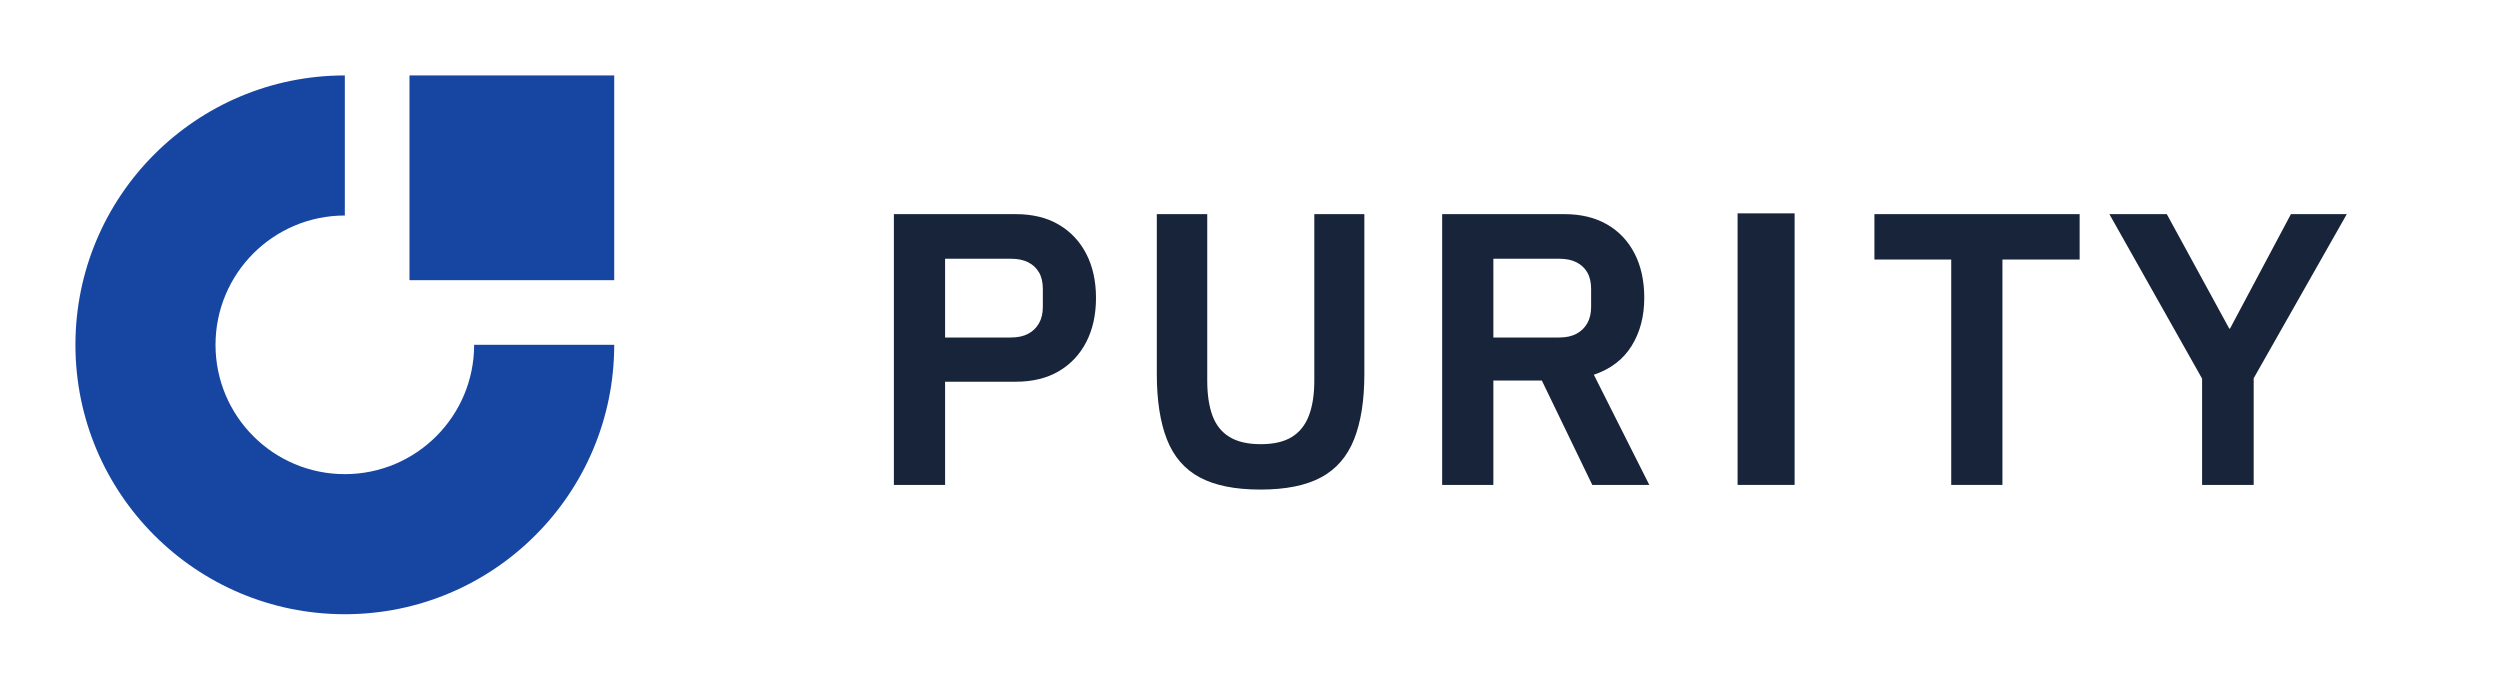
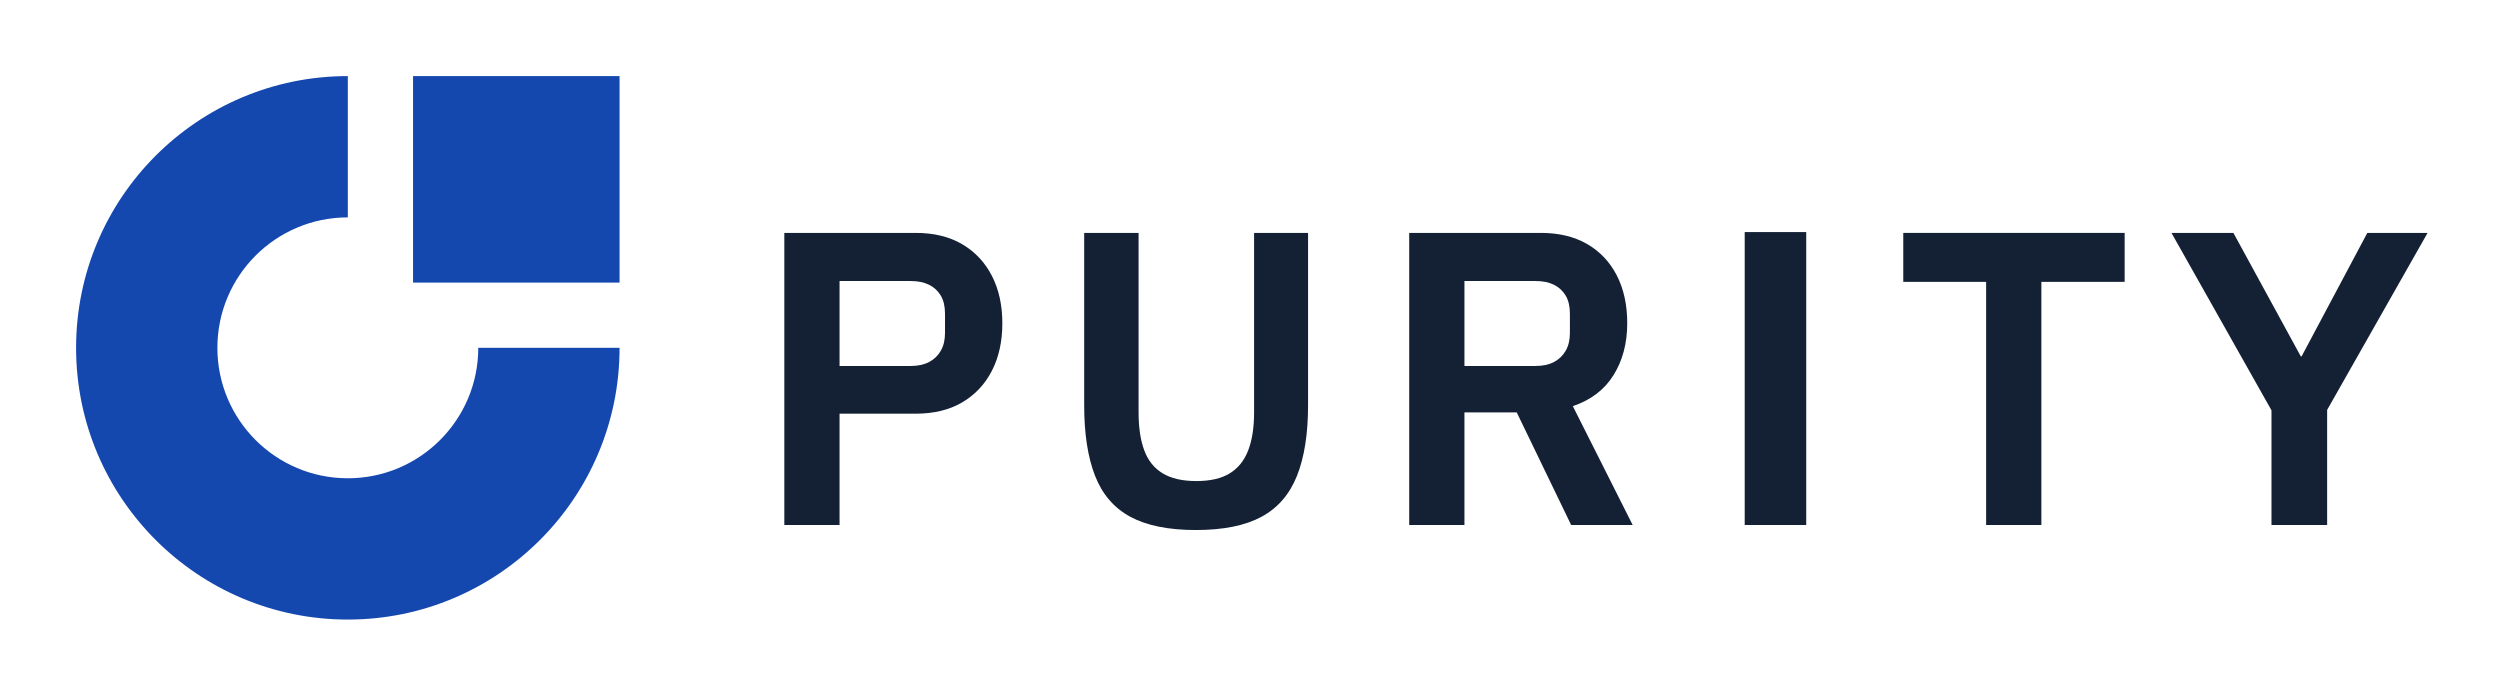
- <svg xmlns="http://www.w3.org/2000/svg" viewBox="0 0 232 64" role="img" aria-labelledby="title">
-   <path d="M32 7a25 25 0 1 0 25 25H44a12 12 0 1 1-12-12V7Z" fill="#1746a2" />
-   <path d="M38 7h19v19H38z" fill="#1746a2" />
-   <g fill="#172439">
-     <path d="M214 0H82V698H396Q461 698 507.0 671.0Q553 644 578.0 595.5Q603 547 603 482Q603 417 578.0 368.5Q553 320 507.0 293.0Q461 266 396 266H214ZM214 583V380H384Q410 380 428.0 389.5Q446 399 456.0 416.5Q466 434 466 459V505Q466 531 456.0 548.0Q446 565 428.0 574.0Q410 583 384 583Z" transform="translate(80.00 45) scale(.036 -.036)" />
-     <path d="M77 698H207V269Q207 215 220.5 178.5Q234 142 264.5 123.5Q295 105 345 105Q395 105 425.0 123.5Q455 142 469.0 178.5Q483 215 483 269V698H612V286Q612 184 585.5 117.5Q559 51 500.5 19.5Q442 -12 344 -12Q246 -12 187.5 19.5Q129 51 103.0 117.5Q77 184 77 286Z" transform="translate(104.58 45) scale(.036 -.036)" />
-     <path d="M214 269V0H82V698H397Q461 698 507.0 671.5Q553 645 578.0 596.5Q603 548 603 482Q603 411 570.5 358.5Q538 306 473 284L616 0H469L339 269ZM214 380H384Q410 380 428.0 389.5Q446 399 456.0 416.5Q466 434 466 459V505Q466 531 456.0 548.0Q446 565 428.0 574.0Q410 583 384 583H214Z" transform="translate(130.88 45) scale(.036 -.036)" />
-     <path d="M138 0H285V700H138Z" transform="translate(156.28 45) scale(.036 -.036)" />
-     <path d="M555 581H356V0H224V581H26V698H555Z" transform="translate(173.01 45) scale(.036 -.036)" />
-     <path d="M382 0H249V274L10 698H158L319 403H321L478 698H622L382 275Z" transform="translate(195.39 45) scale(.036 -.036)" />
+ <svg xmlns="http://www.w3.org/2000/svg" viewBox="0 0 230 64" role="img" aria-labelledby="title">
+   <path d="M32 7a25 25 0 1 0 25 25H44a12 12 0 1 1-12-12V7Z" fill="#1548af" />
+   <path d="M38 7h19v19H38z" fill="#1548af" />
+   <g fill="#142135">
+     <path d="M214 0H82V698H396Q461 698 507.0 671.0Q553 644 578.0 595.5Q603 547 603 482Q603 417 578.0 368.5Q553 320 507.0 293.0Q461 266 396 266H214ZM214 583V380H384Q410 380 428.0 389.5Q446 399 456.0 416.5Q466 434 466 459V505Q466 531 456.0 548.0Q446 565 428.0 574.0Q410 583 384 583Z" transform="translate(69.00 48.3) scale(.0385 -.0385)" />
+     <path d="M77 698H207V269Q207 215 220.5 178.5Q234 142 264.5 123.5Q295 105 345 105Q395 105 425.0 123.5Q455 142 469.0 178.5Q483 215 483 269V698H612V286Q612 184 585.5 117.5Q559 51 500.5 19.5Q442 -12 344 -12Q246 -12 187.5 19.5Q129 51 103.0 117.5Q77 184 77 286Z" transform="translate(96.78 48.3) scale(.0385 -.0385)" />
+     <path d="M214 269V0H82V698H397Q461 698 507.0 671.5Q553 645 578.0 596.5Q603 548 603 482Q603 411 570.5 358.5Q538 306 473 284L616 0H469L339 269ZM214 380H384Q410 380 428.0 389.5Q446 399 456.0 416.5Q466 434 466 459V505Q466 531 456.0 548.0Q446 565 428.0 574.0Q410 583 384 583H214Z" transform="translate(126.49 48.3) scale(.0385 -.0385)" />
+     <path d="M138 0H285V700H138Z" transform="translate(155.20 48.3) scale(.0385 -.0385)" />
+     <path d="M555 581H356V0H224V581H26V698H555Z" transform="translate(174.10 48.3) scale(.0385 -.0385)" />
+     <path d="M382 0H249V274L10 698H158L319 403H321L478 698H622L382 275Z" transform="translate(199.39 48.3) scale(.0385 -.0385)" />
  </g>
</svg>
